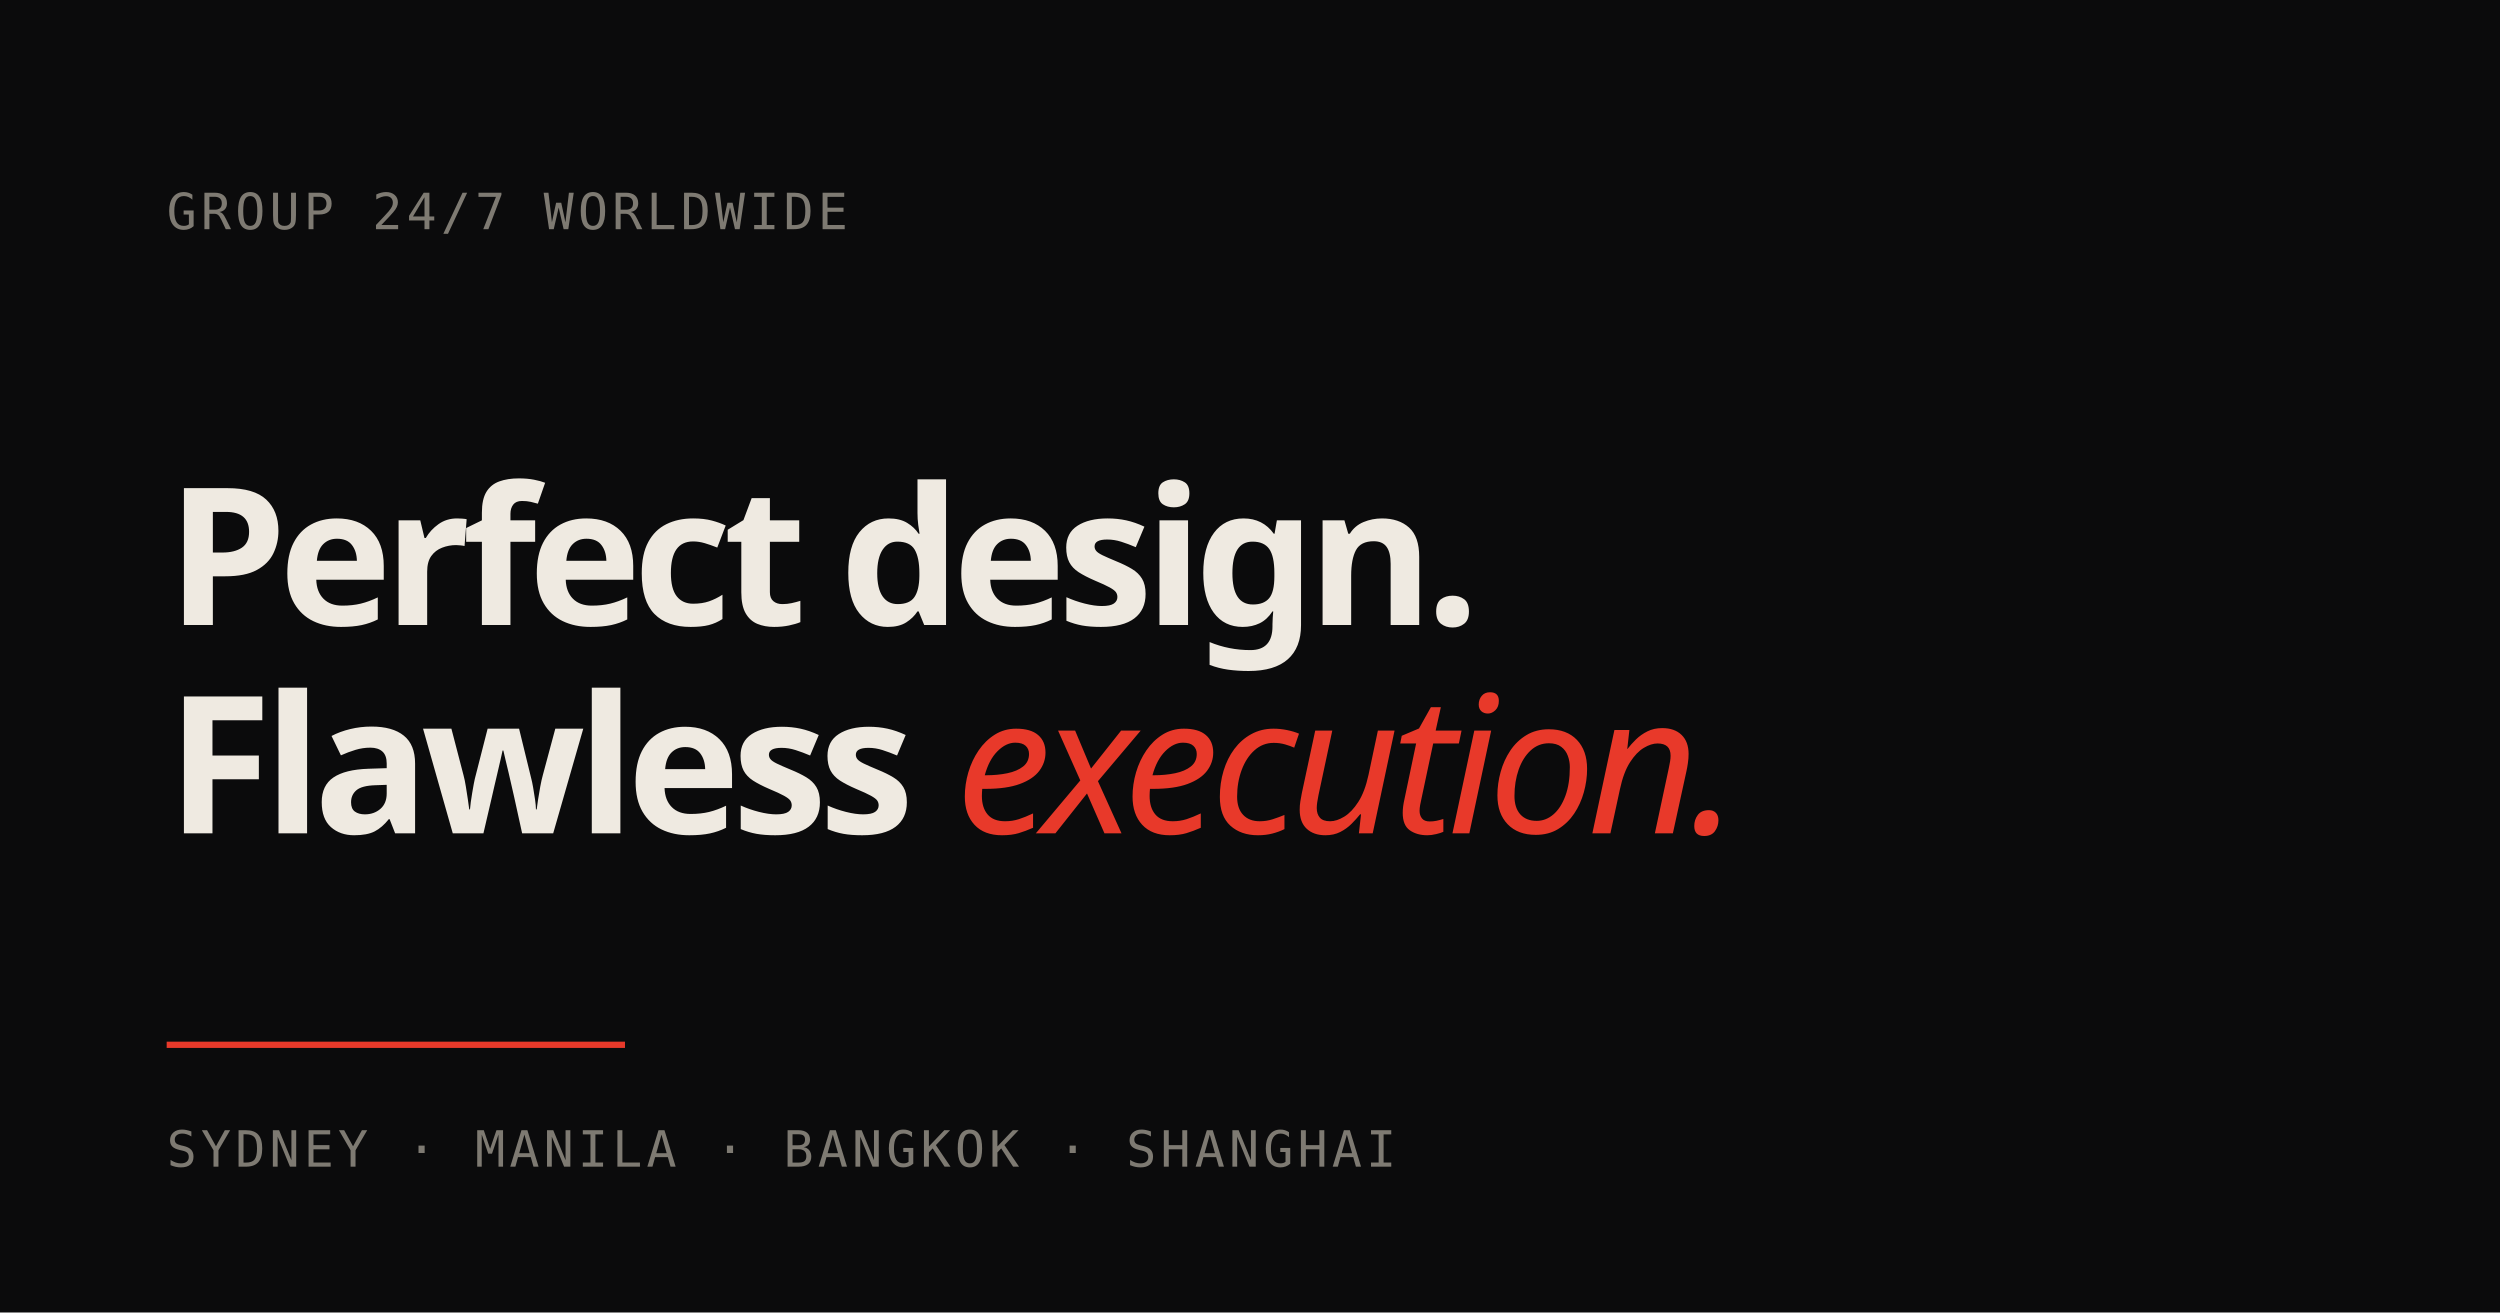
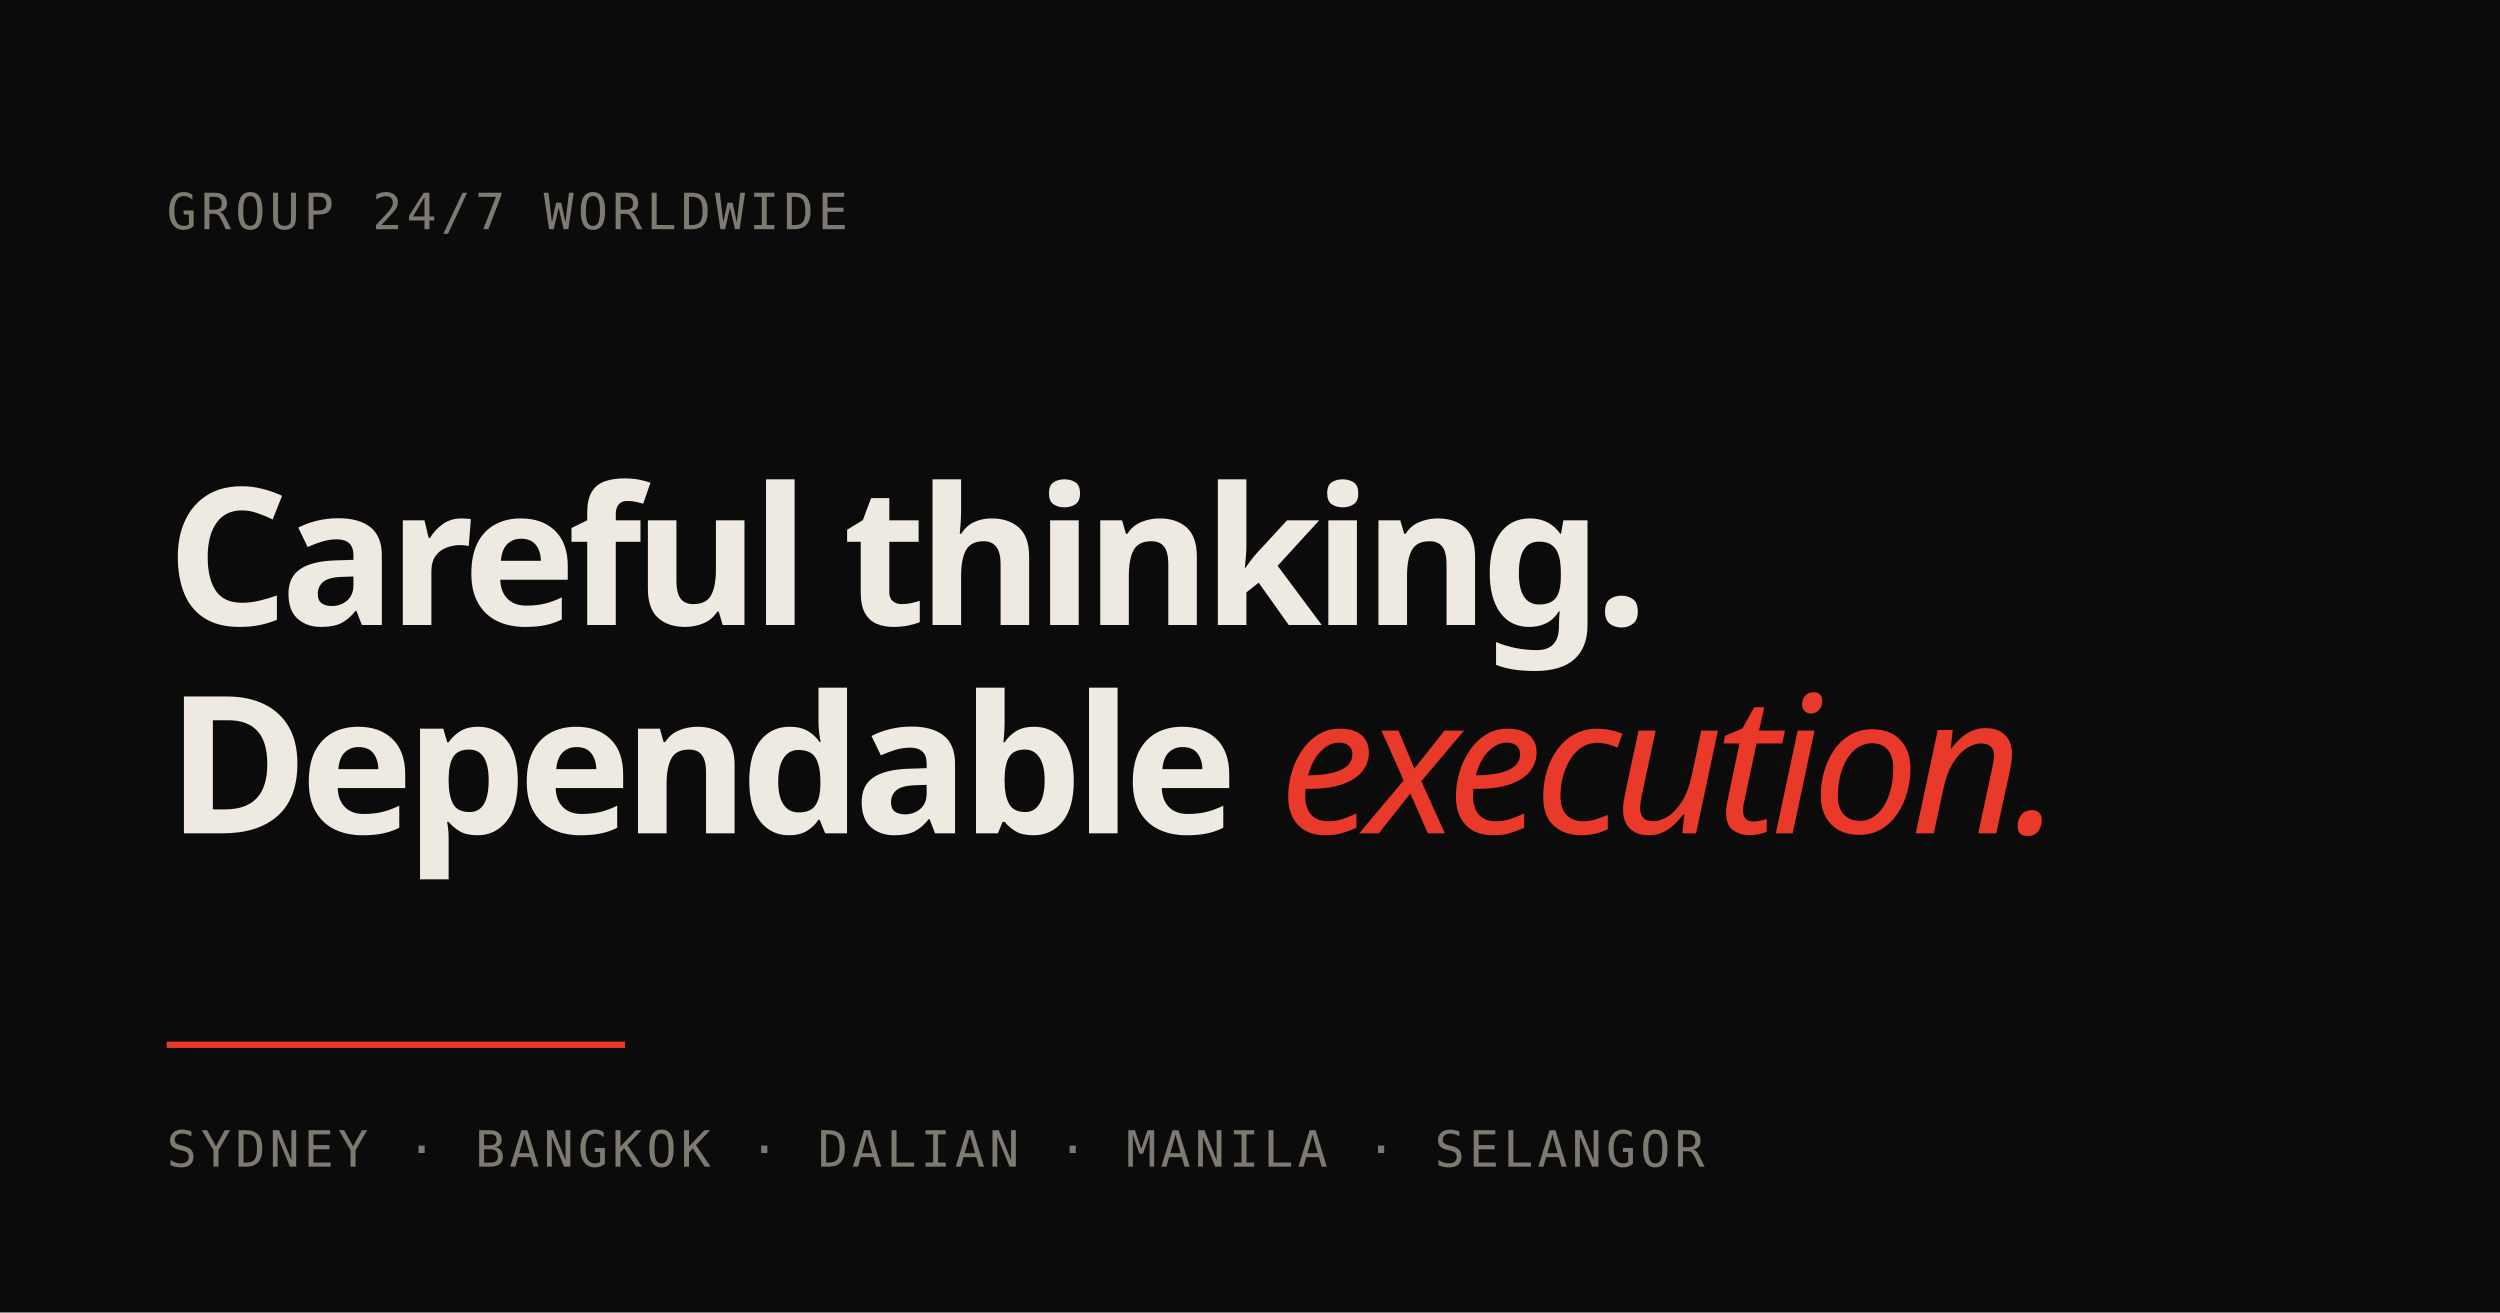
<svg xmlns="http://www.w3.org/2000/svg" viewBox="0 0 1200 630" width="1200" height="630">
  <rect width="1200" height="630" fill="#0B0B0C" />
  <g font-family="'Hanken Grotesk', system-ui, sans-serif" fill="#EFEAE1">
-     <text x="80" y="300" font-size="92" font-weight="600" letter-spacing="-4">Perfect design.</text>
-     <text x="80" y="400" font-size="92" font-weight="600" letter-spacing="-4">Flawless <tspan fill="#E8392A" font-style="italic" font-weight="400">execution.</tspan>
+     <text x="80" y="300" font-size="92" font-weight="600" letter-spacing="-4">Careful thinking.</text>
+     <text x="80" y="400" font-size="92" font-weight="600" letter-spacing="-4">Dependable <tspan fill="#E8392A" font-style="italic" font-weight="400">execution.</tspan>
    </text>
  </g>
  <g font-family="'JetBrains Mono', ui-monospace, monospace" fill="#7E7A72" font-size="24" letter-spacing="2">
    <text x="80" y="110">GROUP 24/7 WORLDWIDE</text>
-     <text x="80" y="560">SYDNEY · MANILA · BANGKOK · SHANGHAI</text>
+     <text x="80" y="560">SYDNEY · BANGKOK · DALIAN · MANILA · SELANGOR</text>
  </g>
  <rect x="80" y="500" width="220" height="3" fill="#E8392A" />
</svg>
